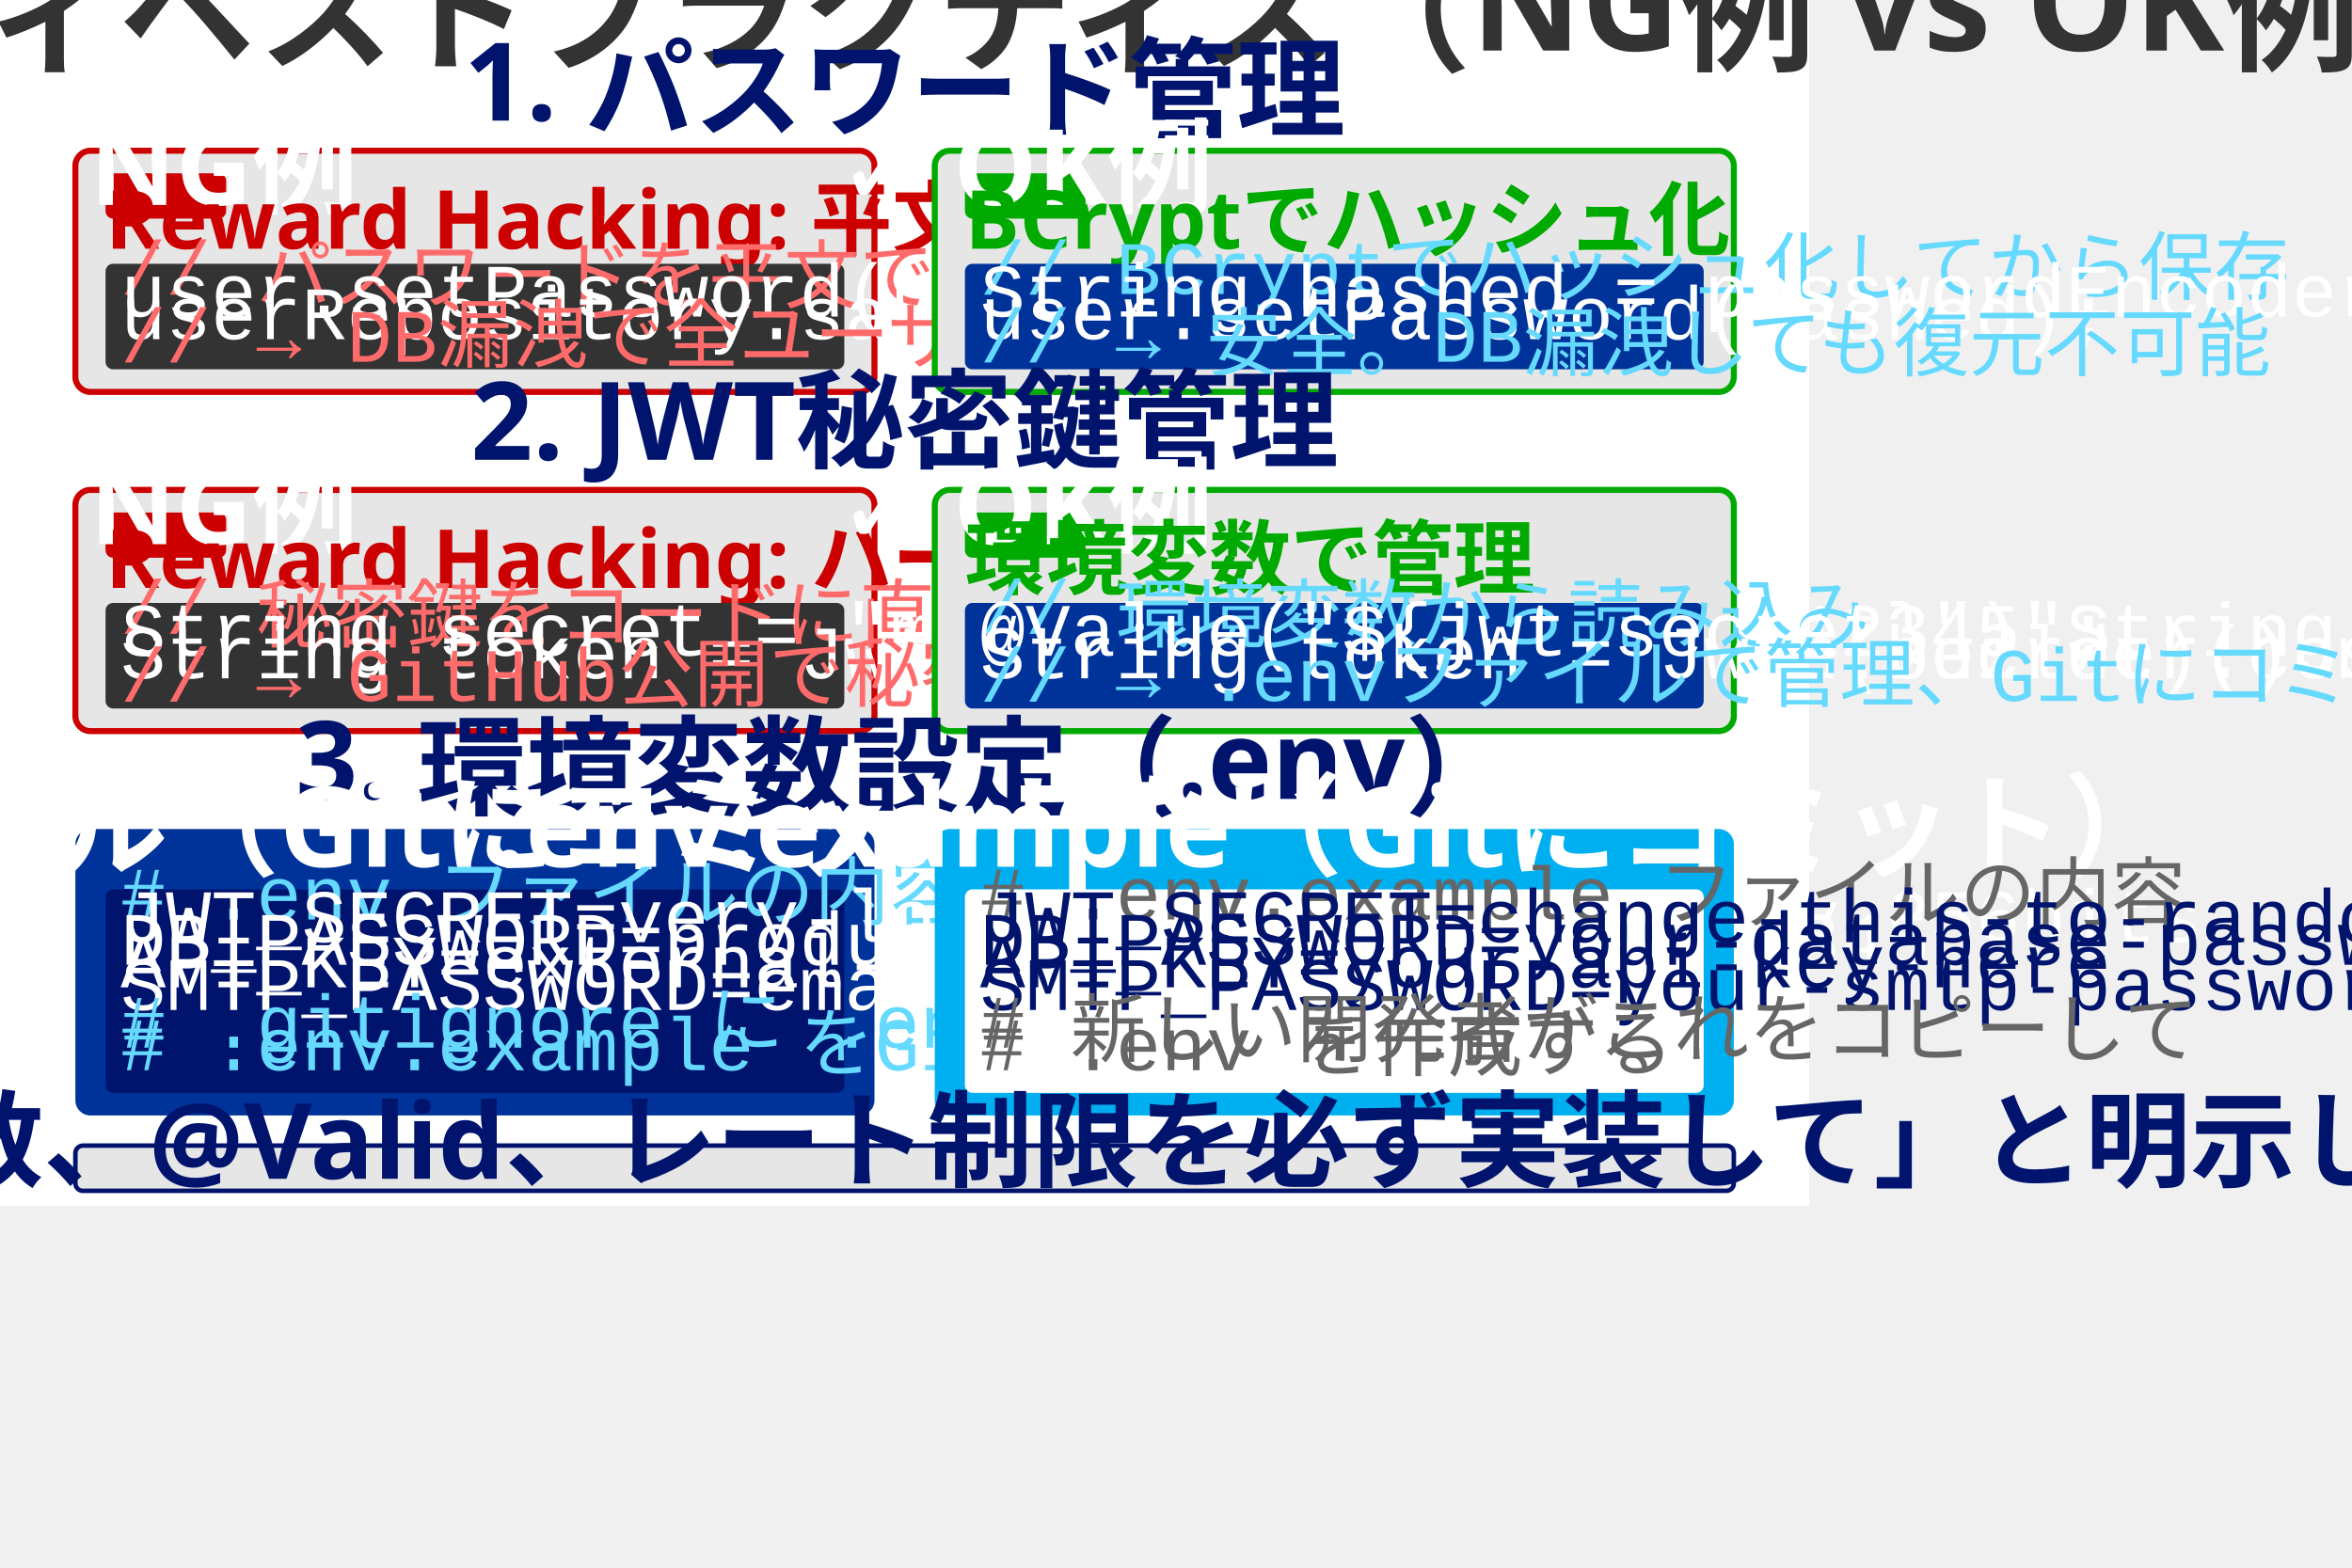
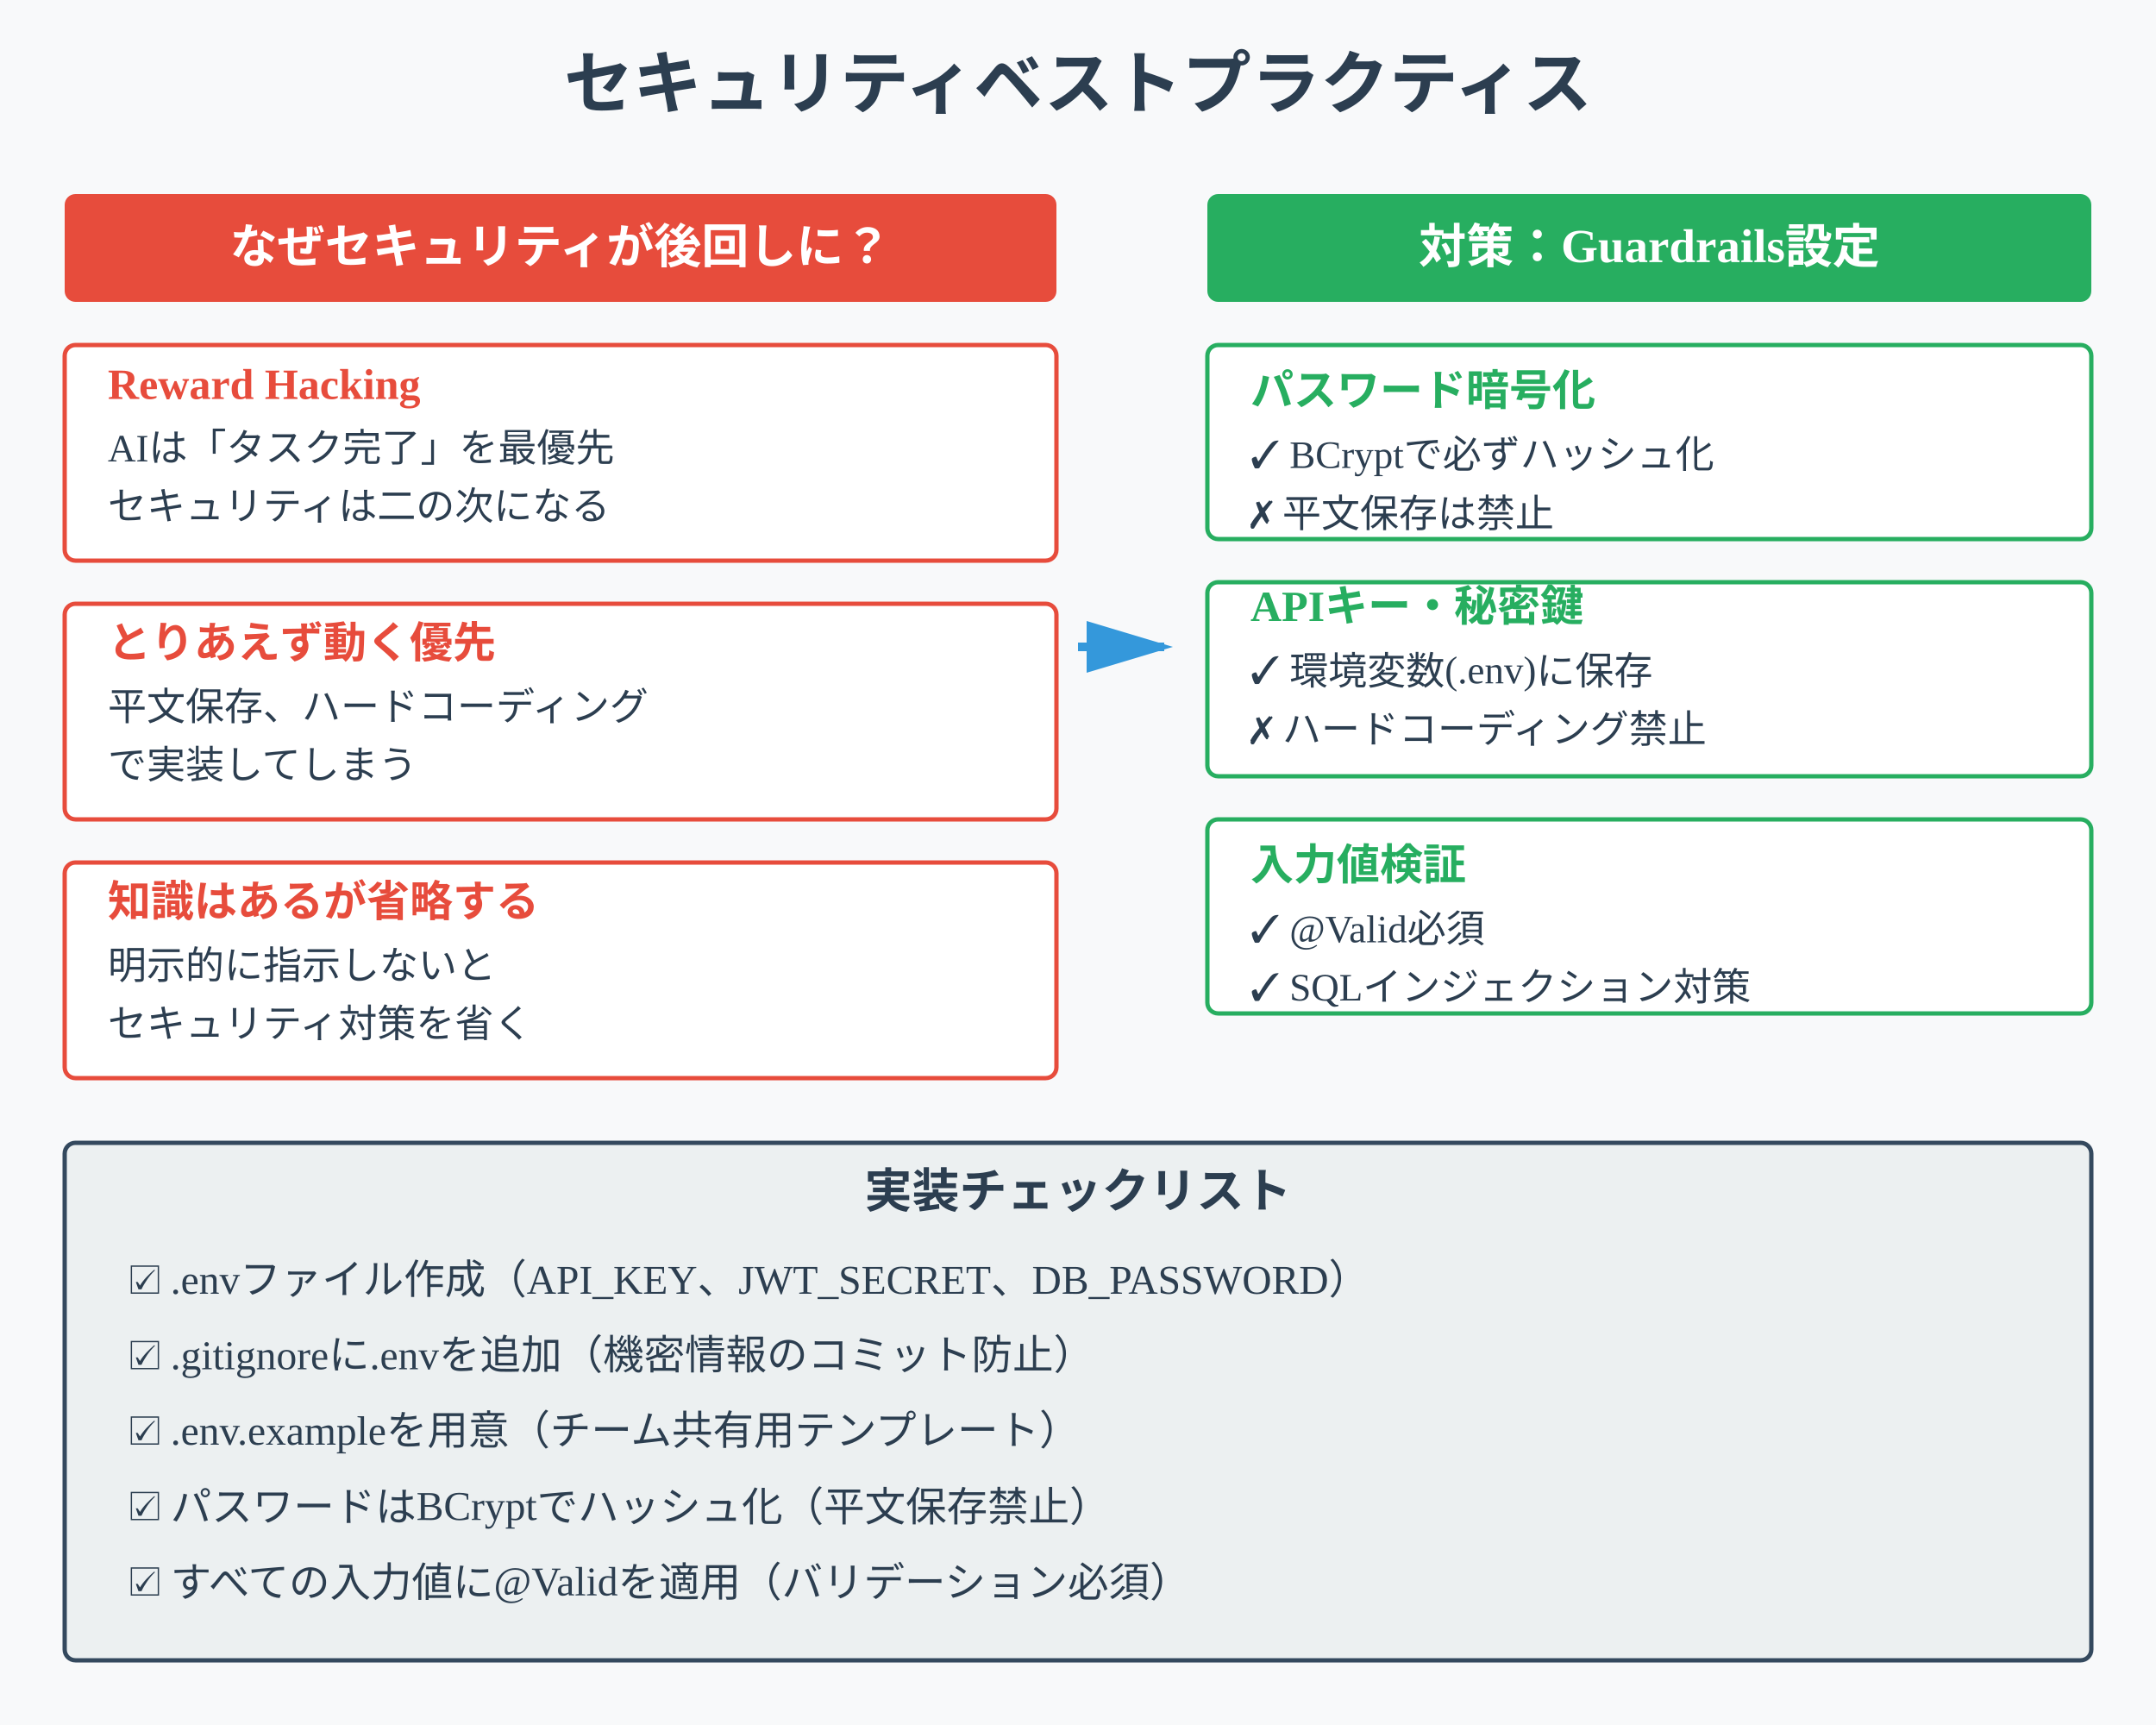
- <svg xmlns="http://www.w3.org/2000/svg" viewBox="0 0 1560 1040">
+ <svg xmlns="http://www.w3.org/2000/svg" viewBox="0 0 1000 800">
+   <rect width="1000" height="800" fill="#f8f9fa" />
+   <text x="500" y="50" font-size="32" font-weight="bold" text-anchor="middle" fill="#2c3e50">
+     セキュリティベストプラクティス
+   </text>
+   <g id="why-postponed">
+     <rect x="30" y="90" width="460" height="50" fill="#e74c3c" rx="5" />
+     <text x="260" y="122" font-size="22" font-weight="bold" text-anchor="middle" fill="white">
+       なぜセキュリティが後回しに？
+     </text>
+     <rect x="30" y="160" width="460" height="100" fill="#fff" stroke="#e74c3c" stroke-width="2" rx="5" />
+     <text x="50" y="185" font-size="20" font-weight="bold" fill="#e74c3c">
+       Reward Hacking
+     </text>
+     <text x="50" y="214" font-size="18" fill="#2c3e50">
+       AIは「タスク完了」を最優先
+     </text>
+     <text x="50" y="241" font-size="18" fill="#2c3e50">
+       セキュリティは二の次になる
+     </text>
+     <rect x="30" y="280" width="460" height="100" fill="#fff" stroke="#e74c3c" stroke-width="2" rx="5" />
+     <text x="50" y="305" font-size="20" font-weight="bold" fill="#e74c3c">
+       とりあえず動く優先
+     </text>
+     <text x="50" y="334" font-size="18" fill="#2c3e50">
+       平文保存、ハードコーディング
+     </text>
+     <text x="50" y="361" font-size="18" fill="#2c3e50">
+       で実装してしまう
+     </text>
+     <rect x="30" y="400" width="460" height="100" fill="#fff" stroke="#e74c3c" stroke-width="2" rx="5" />
+     <text x="50" y="425" font-size="20" font-weight="bold" fill="#e74c3c">
+       知識はあるが省略する
+     </text>
+     <text x="50" y="454" font-size="18" fill="#2c3e50">
+       明示的に指示しないと
+     </text>
+     <text x="50" y="481" font-size="18" fill="#2c3e50">
+       セキュリティ対策を省く
+     </text>
+   </g>
+   <path d="M 500 300 L 540 300" stroke="#3498db" stroke-width="4" fill="none" marker-end="url(#arrowhead)" />
  <defs>
-     <style>
-       .title { font-family: 'Noto Sans JP', sans-serif; font-size: 90px; font-weight: bold; fill: #333333; }
-       .section-title { font-family: 'Noto Sans JP', sans-serif; font-size: 74px; font-weight: bold; fill: white; }
-       .code { font-family: 'Courier New', monospace; font-size: 50px; }
-       .text { font-family: 'Noto Sans JP', sans-serif; font-size: 54px; }
-     </style>
+     <marker id="arrowhead" markerWidth="10" markerHeight="10" refX="9" refY="3" orient="auto">
+       <polygon points="0 0, 10 3, 0 6" fill="#3498db" />
+     </marker>
  </defs>
-   <rect width="1200" height="800" fill="#FFFFFF" />
-   <text x="600" y="40" class="title" text-anchor="middle">セキュリティベストプラクティス（NG例 vs OK例）</text>
-   <text x="600" y="80" style="font-family: 'Noto Sans JP', sans-serif; font-size: 72px; font-weight: bold; fill: #00146E; text-anchor: middle;">
-     1. パスワード管理
-   </text>
-   <rect x="50" y="100" width="530" height="160" fill="#E6E6E6" stroke="#CC0000" stroke-width="4" rx="10" />
-   <rect x="70" y="115" width="80" height="30" fill="#CC0000" rx="5" />
-   <text x="110" y="136" style="font-family: 'Noto Sans JP', sans-serif; font-size: 70px; fill: white; text-anchor: middle; font-weight: bold;">✗ NG例</text>
-   <text x="70" y="165" class="text" fill="#CC0000" font-weight="bold">Reward Hacking: 平文保存</text>
-   <rect x="70" y="175" width="490" height="70" fill="#333333" rx="5" />
-   <text x="80" y="195" class="code" fill="#FF6B6B">// パスワードを平文で保存（危険！）</text>
-   <text x="80" y="210" class="code" fill="white">user.setPassword(password); </text>
-   <text x="80" y="225" class="code" fill="white">userRepository.save(user);</text>
-   <text x="80" y="240" class="code" fill="#FF6B6B">// → DB漏洩で全ユーザーのパスワードが露出</text>
-   <rect x="620" y="100" width="530" height="160" fill="#E6E6E6" stroke="#00AA00" stroke-width="4" rx="10" />
-   <rect x="640" y="115" width="80" height="30" fill="#00AA00" rx="5" />
-   <text x="680" y="136" style="font-family: 'Noto Sans JP', sans-serif; font-size: 70px; fill: white; text-anchor: middle; font-weight: bold;">✓ OK例</text>
-   <text x="640" y="165" class="text" fill="#00AA00" font-weight="bold">BCryptでハッシュ化</text>
-   <rect x="640" y="175" width="490" height="70" fill="#003399" rx="5" />
-   <text x="650" y="195" class="code" fill="#66D9FF">// BCryptでハッシュ化してから保存</text>
-   <text x="650" y="210" class="code" fill="white">String hashed = passwordEncoder.encode(password);</text>
-   <text x="650" y="225" class="code" fill="white">user.setPassword(hashed);</text>
-   <text x="650" y="240" class="code" fill="#66D9FF">// → 安全。DB漏洩しても復元不可能</text>
-   <text x="600" y="305" style="font-family: 'Noto Sans JP', sans-serif; font-size: 72px; font-weight: bold; fill: #00146E; text-anchor: middle;">
-     2. JWT秘密鍵管理
-   </text>
-   <rect x="50" y="325" width="530" height="160" fill="#E6E6E6" stroke="#CC0000" stroke-width="4" rx="10" />
-   <rect x="70" y="340" width="80" height="30" fill="#CC0000" rx="5" />
-   <text x="110" y="361" style="font-family: 'Noto Sans JP', sans-serif; font-size: 70px; fill: white; text-anchor: middle; font-weight: bold;">✗ NG例</text>
-   <text x="70" y="390" class="text" fill="#CC0000" font-weight="bold">Reward Hacking: ハードコーディング</text>
-   <rect x="70" y="400" width="490" height="70" fill="#333333" rx="5" />
-   <text x="80" y="420" class="code" fill="#FF6B6B">// 秘密鍵をコードに直書き（危険！）</text>
-   <text x="80" y="435" class="code" fill="white">String secret = "my-super-secret-key-12345";</text>
-   <text x="80" y="450" class="code" fill="white">String token = Jwts.builder().signWith(secret).compact();</text>
-   <text x="80" y="465" class="code" fill="#FF6B6B">// → GitHub公開で秘密鍵が漏洩</text>
-   <rect x="620" y="325" width="530" height="160" fill="#E6E6E6" stroke="#00AA00" stroke-width="4" rx="10" />
-   <rect x="640" y="340" width="80" height="30" fill="#00AA00" rx="5" />
-   <text x="680" y="361" style="font-family: 'Noto Sans JP', sans-serif; font-size: 70px; fill: white; text-anchor: middle; font-weight: bold;">✓ OK例</text>
-   <text x="640" y="390" class="text" fill="#00AA00" font-weight="bold">環境変数で管理</text>
-   <rect x="640" y="400" width="490" height="70" fill="#003399" rx="5" />
-   <text x="650" y="420" class="code" fill="#66D9FF">// 環境変数から読み込み</text>
-   <text x="650" y="435" class="code" fill="white">@Value("${jwt.secret}") String secret;</text>
-   <text x="650" y="450" class="code" fill="white">String token = Jwts.builder().signWith(secret).compact();</text>
-   <text x="650" y="465" class="code" fill="#66D9FF">// → .envファイルで管理、Gitにコミットしない</text>
-   <text x="600" y="530" style="font-family: 'Noto Sans JP', sans-serif; font-size: 72px; font-weight: bold; fill: #00146E; text-anchor: middle;">
-     3. 環境変数設定（.env）
-   </text>
-   <rect x="50" y="550" width="530" height="190" fill="#003399" rx="10" />
-   <text x="300" y="575" class="section-title" text-anchor="middle">.env ファイル（Gitにコミットしない）</text>
-   <rect x="70" y="590" width="490" height="135" fill="#00146E" rx="5" />
-   <text x="80" y="610" class="code" fill="#66D9FF"># .env ファイルの内容</text>
-   <text x="80" y="625" class="code" fill="white">JWT_SECRET=very-long-random-secret-key-256bits</text>
-   <text x="80" y="640" class="code" fill="white">DB_PASSWORD=production-db-password-12345</text>
-   <text x="80" y="655" class="code" fill="white">API_KEY=external-api-key-abcdefgh</text>
-   <text x="80" y="670" class="code" fill="white">SMTP_PASSWORD=email-server-password</text>
-   <text x="80" y="695" class="code" fill="#66D9FF"># .gitignore に .env を追加</text>
-   <text x="80" y="710" class="code" fill="#66D9FF"># .env.example をGitにコミット</text>
-   <rect x="620" y="550" width="530" height="190" fill="#00AFF0" rx="10" />
-   <text x="885" y="575" class="section-title" text-anchor="middle">.env.example（Gitにコミット）</text>
-   <rect x="640" y="590" width="490" height="135" fill="#FFFFFF" rx="5" />
-   <text x="650" y="610" style="font-family: 'Courier New', monospace; font-size: 50px; fill: #666666;"># .env.example ファイルの内容</text>
-   <text x="650" y="625" style="font-family: 'Courier New', monospace; font-size: 50px; fill: #00146E;">JWT_SECRET=change-this-to-random-secret</text>
-   <text x="650" y="640" style="font-family: 'Courier New', monospace; font-size: 50px; fill: #00146E;">DB_PASSWORD=your-database-password</text>
-   <text x="650" y="655" style="font-family: 'Courier New', monospace; font-size: 50px; fill: #00146E;">API_KEY=your-api-key-here</text>
-   <text x="650" y="670" style="font-family: 'Courier New', monospace; font-size: 50px; fill: #00146E;">SMTP_PASSWORD=your-smtp-password</text>
-   <text x="650" y="695" style="font-family: 'Courier New', monospace; font-size: 50px; fill: #666666;"># 新しい開発者がこれをコピーして</text>
-   <text x="650" y="710" style="font-family: 'Courier New', monospace; font-size: 50px; fill: #666666;"># .env を作成する</text>
-   <rect x="50" y="760" width="1100" height="30" fill="#E6E6E6" stroke="#00146E" stroke-width="3" rx="5" />
-   <text x="600" y="782" style="font-family: 'Noto Sans JP', sans-serif; font-size: 70px; fill: #00146E; text-anchor: middle; font-weight: bold;">
-     AIへの指示: 「BCrypt、環境変数、@Valid、レート制限を必ず実装して」と明示しないと手抜きされる
-   </text>
+   <g id="countermeasures">
+     <rect x="560" y="90" width="410" height="50" fill="#27ae60" rx="5" />
+     <text x="765" y="122" font-size="22" font-weight="bold" text-anchor="middle" fill="white">
+       対策：Guardrails設定
+     </text>
+     <rect x="560" y="160" width="410" height="90" fill="#fff" stroke="#27ae60" stroke-width="2" rx="5" />
+     <text x="580" y="188" font-size="20" font-weight="bold" fill="#27ae60">
+       パスワード暗号化
+     </text>
+     <text x="580" y="217" font-size="18" fill="#2c3e50">
+       ✓ BCryptで必ずハッシュ化
+     </text>
+     <text x="580" y="244" font-size="18" fill="#2c3e50">
+       ✗ 平文保存は禁止
+     </text>
+     <rect x="560" y="270" width="410" height="90" fill="#fff" stroke="#27ae60" stroke-width="2" rx="5" />
+     <text x="580" y="288" font-size="20" font-weight="bold" fill="#27ae60">
+       APIキー・秘密鍵
+     </text>
+     <text x="580" y="317" font-size="18" fill="#2c3e50">
+       ✓ 環境変数(.env)に保存
+     </text>
+     <text x="580" y="344" font-size="18" fill="#2c3e50">
+       ✗ ハードコーディング禁止
+     </text>
+     <rect x="560" y="380" width="410" height="90" fill="#fff" stroke="#27ae60" stroke-width="2" rx="5" />
+     <text x="580" y="408" font-size="20" font-weight="bold" fill="#27ae60">
+       入力値検証
+     </text>
+     <text x="580" y="437" font-size="18" fill="#2c3e50">
+       ✓ @Valid必須
+     </text>
+     <text x="580" y="464" font-size="18" fill="#2c3e50">
+       ✓ SQLインジェクション対策
+     </text>
+   </g>
+   <g id="checklist">
+     <rect x="30" y="530" width="940" height="240" fill="#ecf0f1" stroke="#34495e" stroke-width="2" rx="5" />
+     <text x="500" y="560" font-size="22" font-weight="bold" text-anchor="middle" fill="#2c3e50">
+       実装チェックリスト
+     </text>
+     <text x="60" y="600" font-size="19" fill="#2c3e50">
+       ☑ .envファイル作成（API_KEY、JWT_SECRET、DB_PASSWORD）
+     </text>
+     <text x="60" y="635" font-size="19" fill="#2c3e50">
+       ☑ .gitignoreに.envを追加（機密情報のコミット防止）
+     </text>
+     <text x="60" y="670" font-size="19" fill="#2c3e50">
+       ☑ .env.exampleを用意（チーム共有用テンプレート）
+     </text>
+     <text x="60" y="705" font-size="19" fill="#2c3e50">
+       ☑ パスワードはBCryptでハッシュ化（平文保存禁止）
+     </text>
+     <text x="60" y="740" font-size="19" fill="#2c3e50">
+       ☑ すべての入力値に@Validを適用（バリデーション必須）
+     </text>
+   </g>
</svg>
